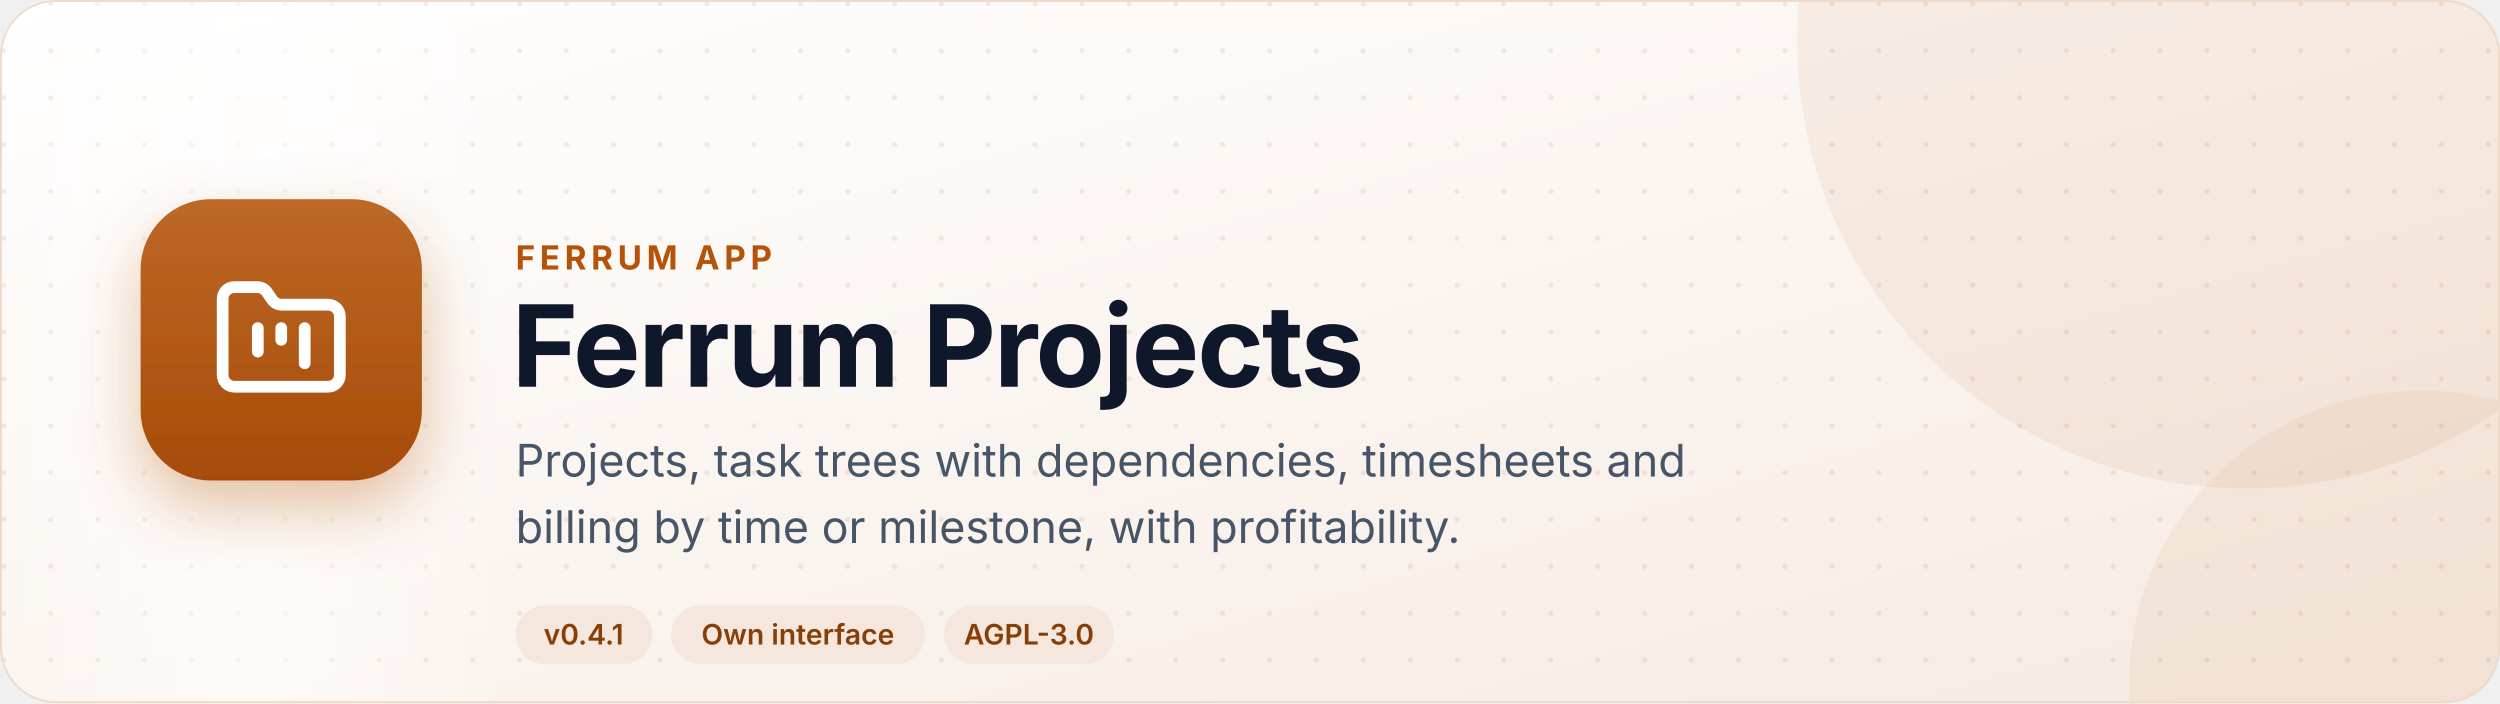
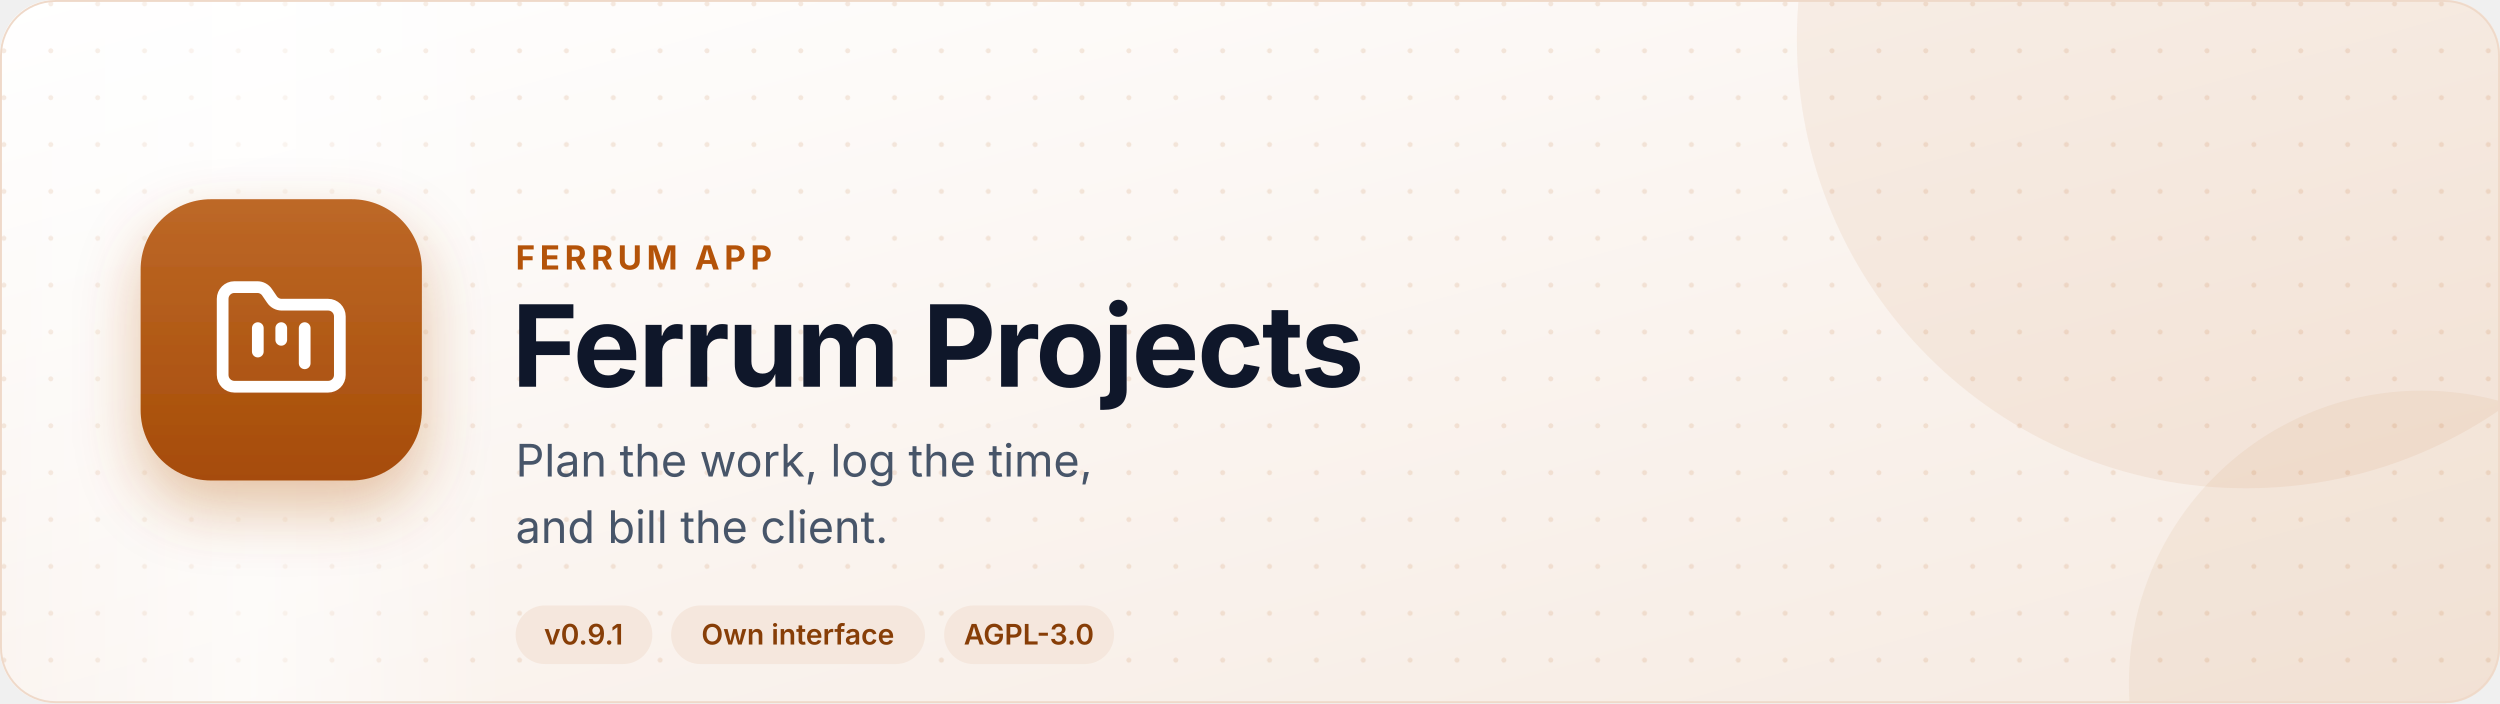
- <svg xmlns="http://www.w3.org/2000/svg" width="1280" height="360" viewBox="0 0 1280 360" role="img" aria-label="Ferrum Projects: Projects, task trees with dependencies, timesheets and billing by time or milestone, with profitability.">
+ <svg xmlns="http://www.w3.org/2000/svg" width="1280" height="360" viewBox="0 0 1280 360" role="img" aria-label="Ferrum Projects: Plan the work, log the time, and bill the client.">
  <defs>
    <linearGradient id="bg" x1="0" y1="0" x2="1" y2="1">
      <stop offset="0" stop-color="#ffffff" />
      <stop offset="1" stop-color="#f6eae1" />
    </linearGradient>
    <linearGradient id="sheen" x1="0" y1="0" x2="1" y2="0">
      <stop offset="0" stop-color="#fff" stop-opacity="0" />
      <stop offset="0.5" stop-color="#fff" stop-opacity="0.6" />
      <stop offset="1" stop-color="#fff" stop-opacity="0" />
    </linearGradient>
    <linearGradient id="tile" x1="0" y1="0" x2="0" y2="1">
      <stop offset="0" stop-color="#bd6827" />
      <stop offset="1" stop-color="#a64c08" />
    </linearGradient>
    <pattern id="dots" width="24" height="24" patternUnits="userSpaceOnUse">
      <circle cx="2" cy="2" r="1.3" fill="#b45309" fill-opacity="0.12" />
    </pattern>
    <filter id="shadow" x="-30%" y="-30%" width="160%" height="170%">
      <feDropShadow dx="0" dy="14" stdDeviation="16" flood-color="#b45309" flood-opacity="0.35" />
    </filter>
    <clipPath id="card">
      <rect width="1280" height="360" rx="28" />
    </clipPath>
    <style>
      text { font-family: Inter, "Segoe UI", system-ui, -apple-system, Roboto, "Helvetica Neue", Arial, sans-serif; }
      .sheen { animation: sweep 9s ease-in-out infinite; }
      .tile { animation: float 7s ease-in-out infinite; }
      @keyframes sweep { 0% { transform: translateX(-480px) skewX(-18deg); } 60%, 100% { transform: translateX(1760px) skewX(-18deg); } }
      @keyframes float { 0%, 100% { transform: translateY(0); } 50% { transform: translateY(-7px); } }
      @media (prefers-reduced-motion: reduce) { .sheen, .tile { animation: none; } }
    </style>
  </defs>
  <g clip-path="url(#card)">
    <rect width="1280" height="360" fill="url(#bg)" />
    <rect width="1280" height="360" fill="url(#dots)" />
    <circle cx="1150" cy="20" r="230" fill="#b45309" fill-opacity="0.07" />
    <circle cx="1240" cy="350" r="150" fill="#b45309" fill-opacity="0.06" />
    <rect class="sheen" x="0" y="-60" width="260" height="480" fill="url(#sheen)" />
  </g>
  <rect x="0.5" y="0.5" width="1279" height="359" rx="28" fill="none" stroke="#efd9c9" />
  <g class="tile">
    <g transform="translate(72 102)" filter="url(#shadow)">
      <rect width="144" height="144" rx="36" fill="url(#tile)" />
      <g transform="translate(36 36) scale(3)" fill="none" stroke="#fff" stroke-width="2" stroke-linecap="round" stroke-linejoin="round">
        <path d="M4 20h16a2 2 0 0 0 2-2V8a2 2 0 0 0-2-2h-7.93a2 2 0 0 1-1.66-.9l-.82-1.2A2 2 0 0 0 7.93 3H4a2 2 0 0 0-2 2v13c0 1.1.9 2 2 2Z" />
        <path d="M8 10v4" />
        <path d="M12 10v2" />
        <path d="M16 10v6" />
      </g>
    </g>
  </g>
  <text x="264" y="138" font-size="17" font-weight="700" fill="#b45309" letter-spacing="2.4">FERRUM APP</text>
  <text x="262" y="198" font-size="58" font-weight="750" fill="#0f172a" letter-spacing="-1">Ferrum Projects</text>
-   <text x="264" y="244" font-size="23" fill="#475569">Projects, task trees with dependencies, timesheets and</text>
-   <text x="264" y="278" font-size="23" fill="#475569">billing by time or milestone, with profitability.</text>
+   <text x="264" y="244" font-size="23" fill="#475569">Plan the work, log the time,</text>
+   <text x="264" y="278" font-size="23" fill="#475569">and bill the client.</text>
  <g>
    <rect x="264" y="310" width="70" height="30" rx="15" fill="#f5e7dd" />
-     <text x="298.8" y="330" font-size="14.5" font-weight="600" fill="#873e07" text-anchor="middle">v0.4.1</text>
+     <text x="298.8" y="330" font-size="14.5" font-weight="600" fill="#873e07" text-anchor="middle">v0.9.1</text>
  </g>
  <g>
    <rect x="343.6" y="310" width="130" height="30" rx="15" fill="#f5e7dd" />
    <text x="408.5" y="330" font-size="14.5" font-weight="600" fill="#873e07" text-anchor="middle">Own interface</text>
  </g>
  <g>
    <rect x="483.4" y="310" width="87" height="30" rx="15" fill="#f5e7dd" />
    <text x="526.8" y="330" font-size="14.5" font-weight="600" fill="#873e07" text-anchor="middle">AGPL-3.0</text>
  </g>
</svg>
